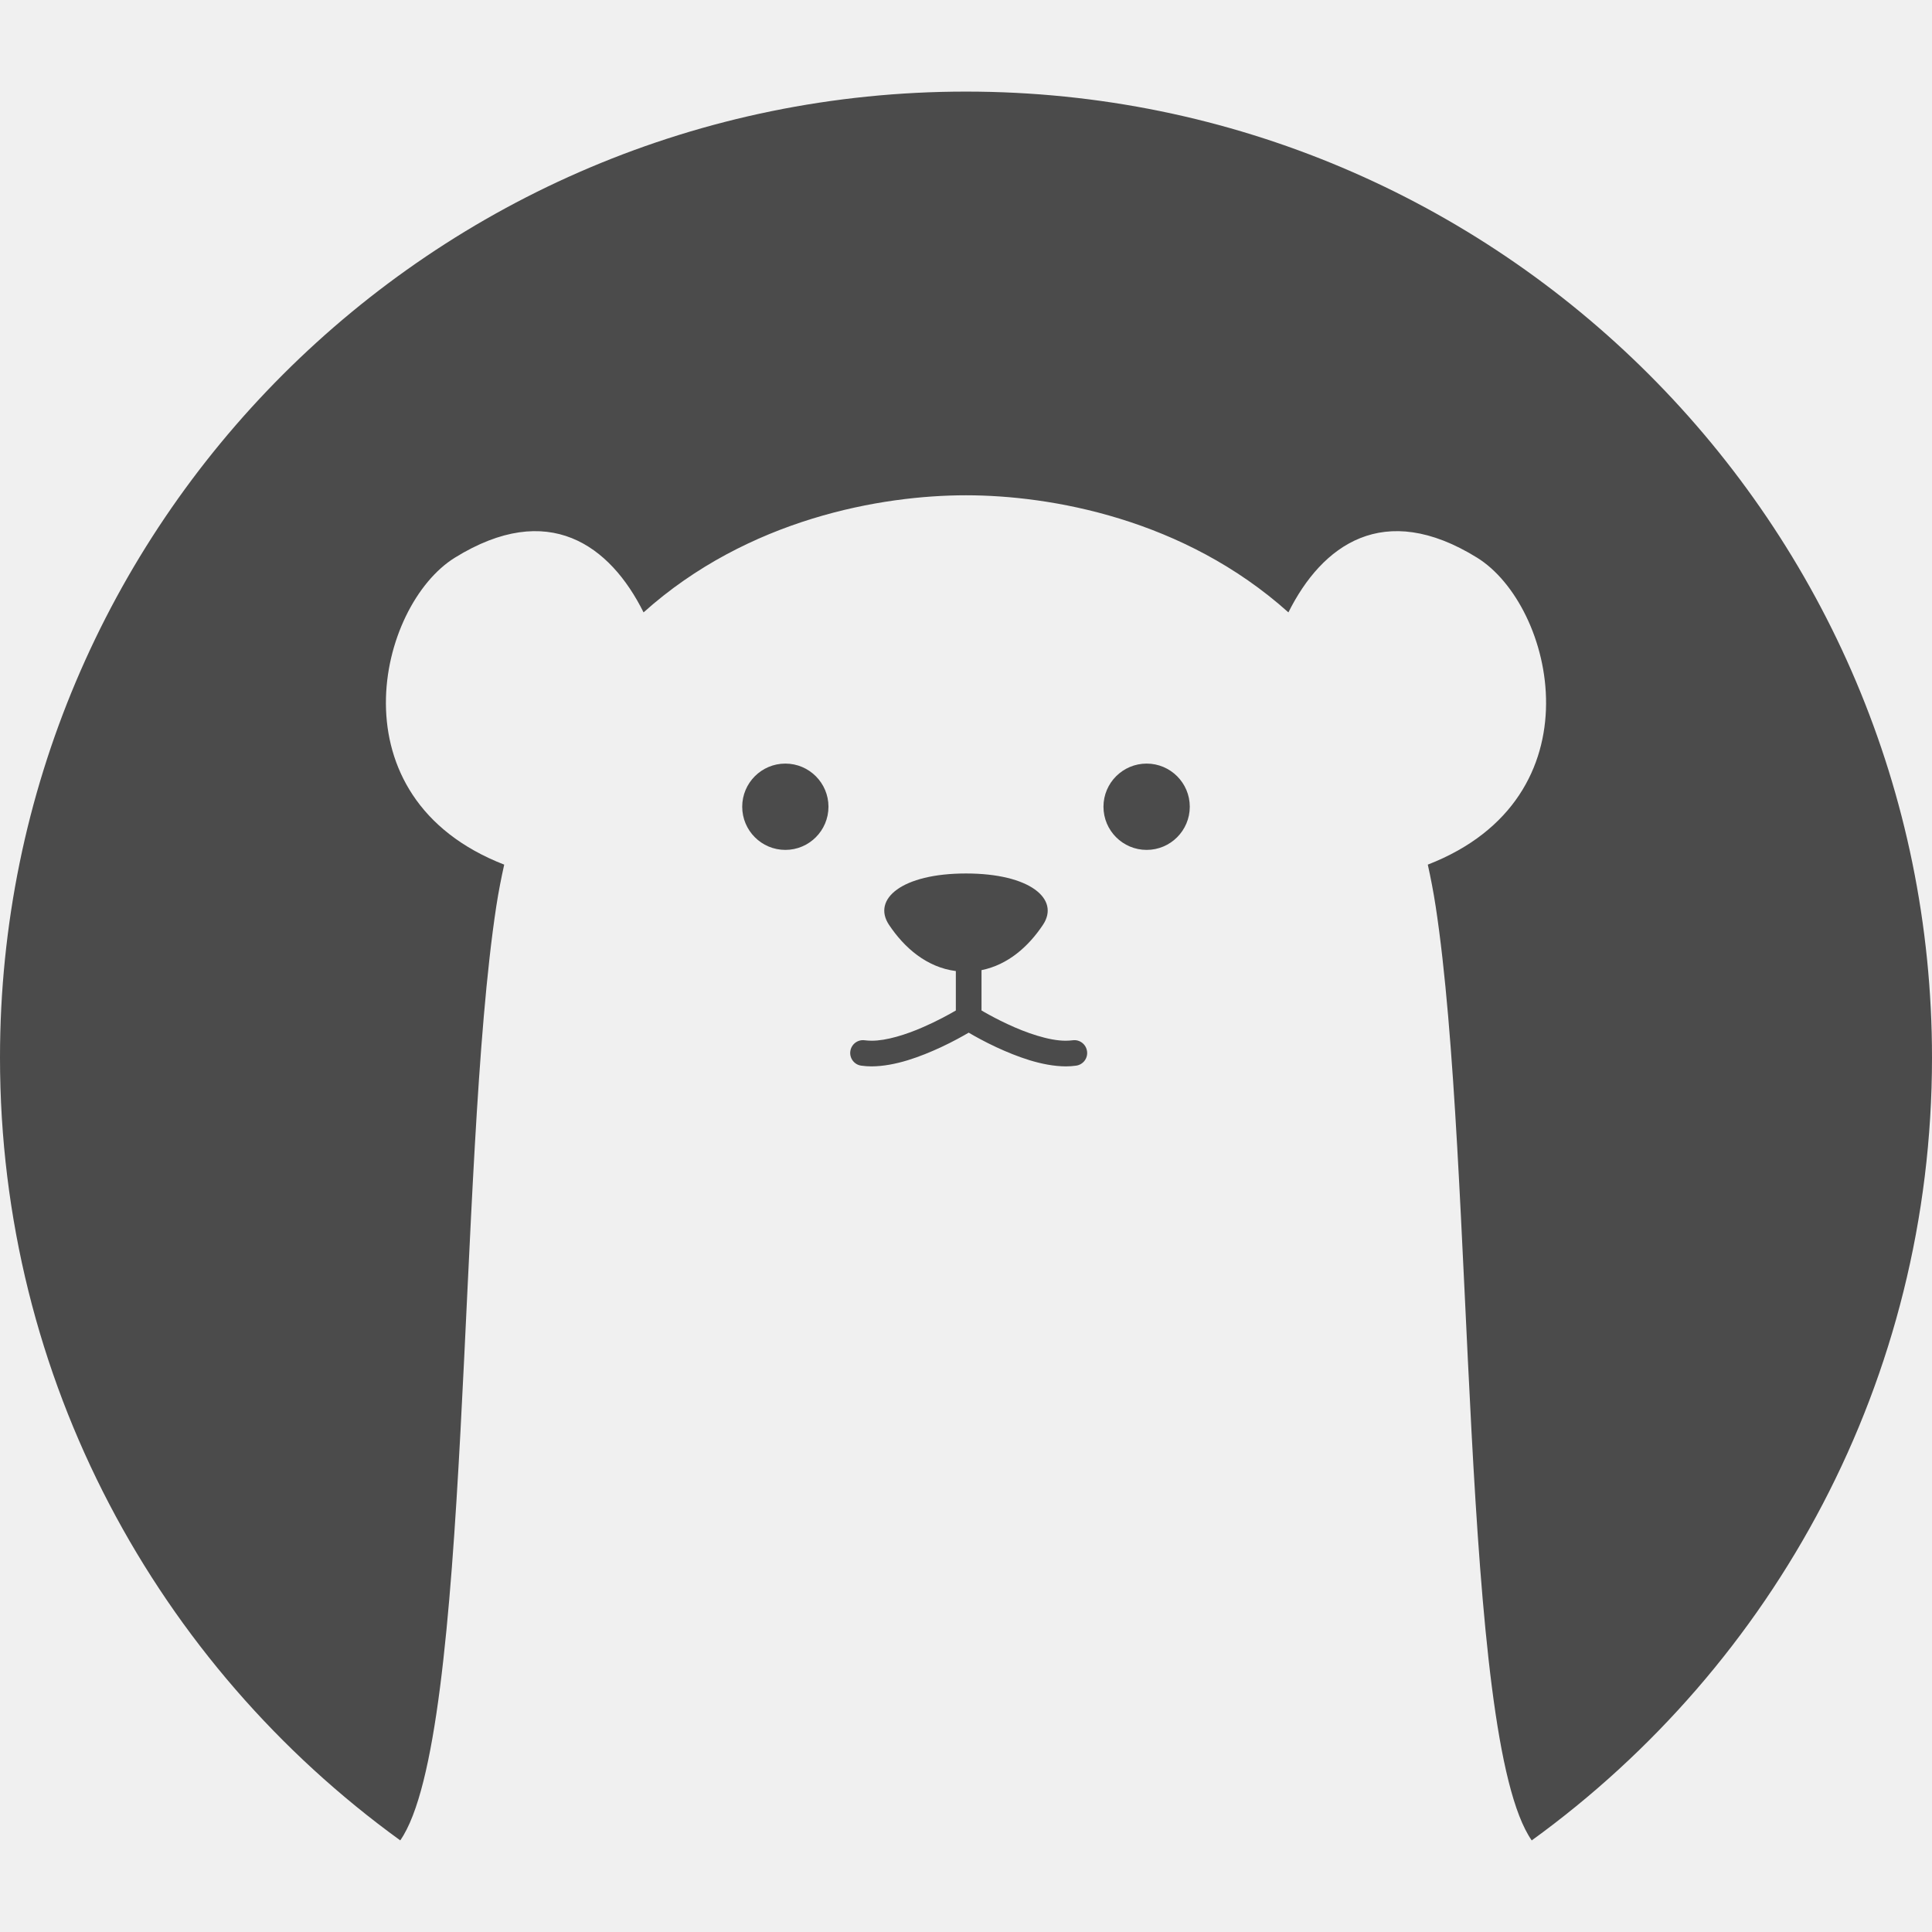
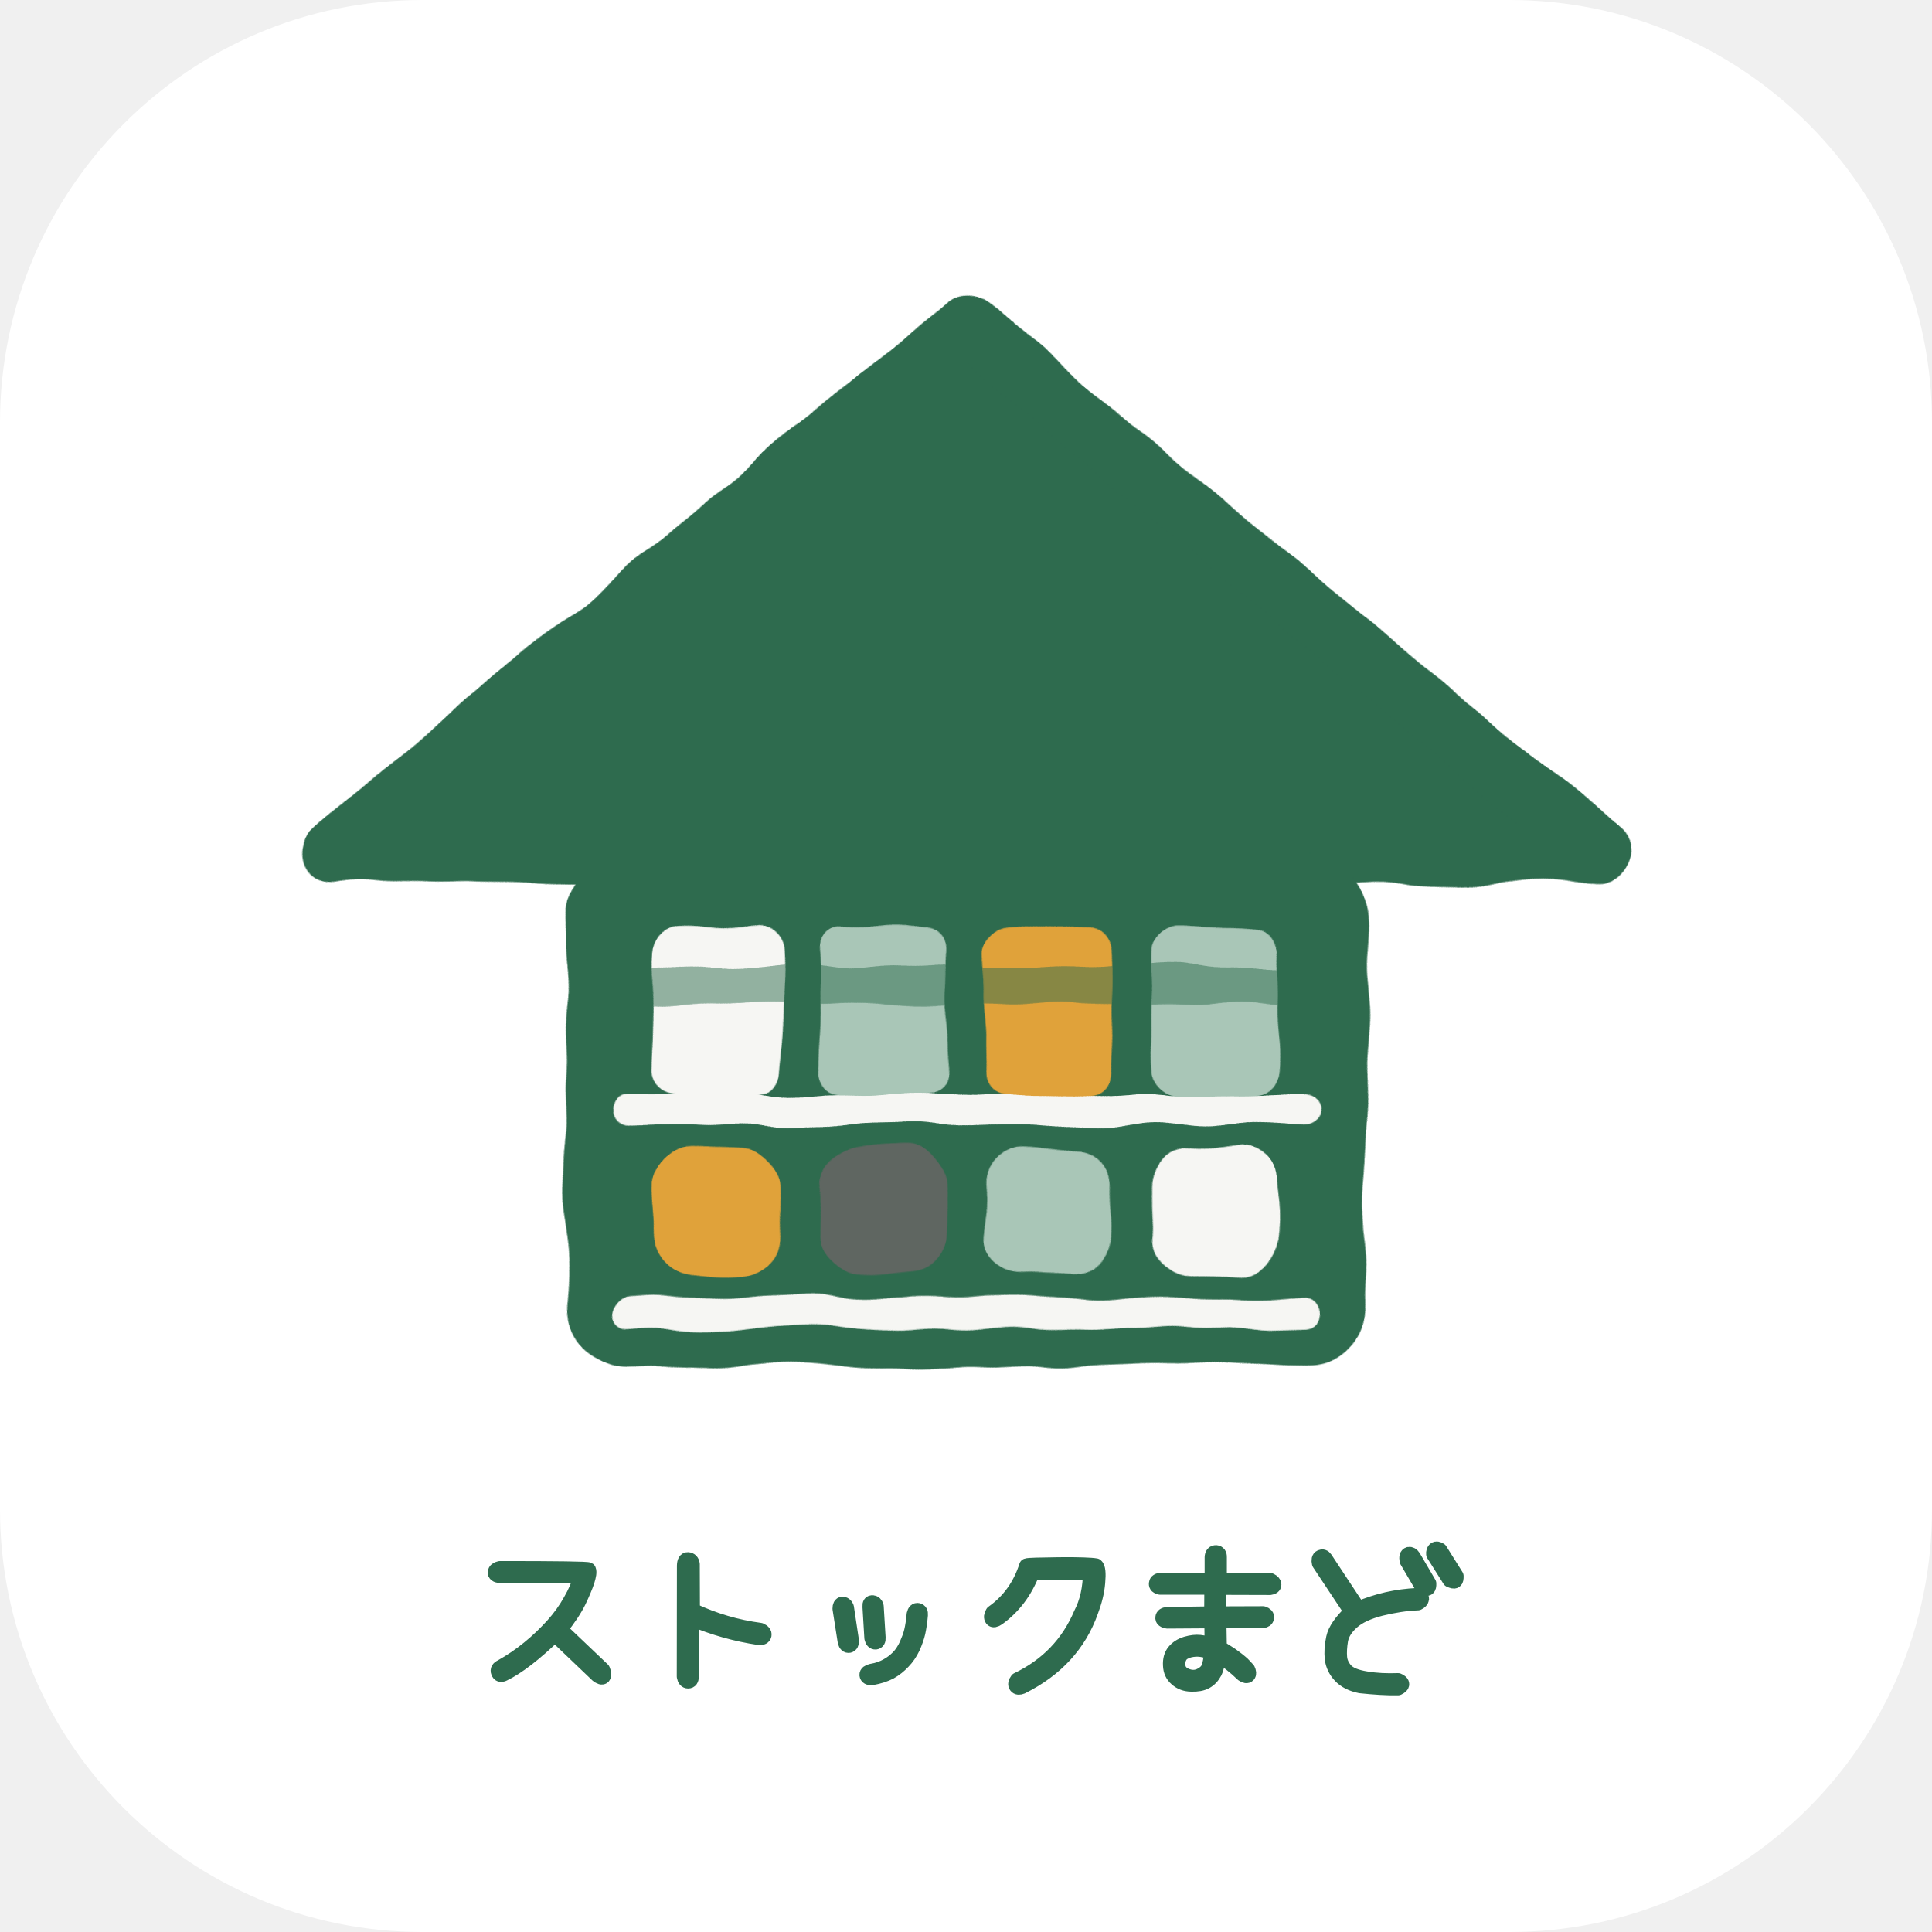
- <svg xmlns="http://www.w3.org/2000/svg" version="1.1" viewBox="0 0 512 512" xml:space="preserve">
-   <g>
-     <path fill="#4B4B4B" d="M284.257,275.686c-0.571,0.068-1.173,0.115-1.798,0.115c-4.457,0.039-10.658-2.136-15.5-4.426     c-2.445-1.134-4.566-2.283-6.07-3.139c-0.332-0.185-0.502-0.293-0.779-0.455v-10.682c7.033-1.411,12.478-6.292,16.288-12.014     c4.534-6.803-3.402-13.604-20.406-13.604c-16.99,0-24.925,6.802-20.398,13.604c4.072,6.108,9.994,11.266,17.714,12.254v10.45     c-1.789,1.049-4.959,2.799-8.714,4.426c-4.473,1.966-9.732,3.617-13.62,3.586c-0.624,0-1.241-0.047-1.796-0.115     c-1.867-0.263-3.579,1.041-3.833,2.907c-0.254,1.859,1.049,3.571,2.908,3.818c0.887,0.123,1.789,0.192,2.722,0.192     c6.378-0.038,13.056-2.614,18.37-5.067c3.208-1.496,5.745-2.922,7.365-3.871c1.62,0.949,4.157,2.376,7.365,3.871     c5.329,2.453,12,5.028,18.385,5.067c0.918,0,1.836-0.069,2.707-0.192c1.859-0.246,3.178-1.959,2.908-3.818     C287.827,276.734,286.115,275.422,284.257,275.686z" />
-     <path fill="#4B4B4B" d="M208.124,202.359c-6.316,0-11.43,5.128-11.43,11.43c0,6.316,5.114,11.444,11.43,11.444     c6.308,0,11.429-5.128,11.429-11.444C219.553,207.488,214.432,202.359,208.124,202.359z" />
-     <path fill="#4B4B4B" d="M255.992,24.274C114.608,24.274,0,138.89,0,280.282c0,85.372,41.829,160.934,106.071,207.438     c19.056-27.347,15.008-179.089,25.45-247.54c0.586-3.825,1.311-7.481,2.098-11.044c-45.74-17.768-33.501-68.706-13.064-81.354     c24.786-15.339,41.128-3.293,49.996,14.506c27.686-24.833,63.023-31.033,85.442-31.033c22.434,0,57.77,6.2,85.449,31.033     c8.876-17.799,25.203-29.846,49.989-14.506c20.452,12.647,32.683,63.585-13.049,81.354c0.787,3.563,1.496,7.219,2.083,11.044     c10.457,68.451,6.393,220.208,25.457,247.547C470.162,441.216,512,365.653,512,280.282C512,138.89,397.376,24.274,255.992,24.274z" />
-     <path fill="#4B4B4B" d="M303.876,202.359c-6.324,0-11.445,5.128-11.445,11.43c0,6.316,5.122,11.444,11.445,11.444     c6.3,0,11.429-5.128,11.429-11.444C315.305,207.488,310.176,202.359,303.876,202.359z" />
+ <svg xmlns="http://www.w3.org/2000/svg" viewBox="0 0 512 512" width="512" height="512">
+   <defs>
+     <filter id="rough" x="-5%" y="-5%" width="110%" height="110%">
+       <feTurbulence type="fractalNoise" baseFrequency="0.04" numOctaves="2" seed="7" result="noise" />
+       <feDisplacementMap in="SourceGraphic" in2="noise" scale="4" xChannelSelector="R" yChannelSelector="G" />
+     </filter>
+   </defs>
+   <rect width="512" height="512" rx="112" fill="#FFFFFF" />
+   <g filter="url(#rough)">
+     <polygon points="256,86 424,226 88,226" fill="#2E6B4E" stroke="#2E6B4E" stroke-width="16" stroke-linejoin="round" />
+     <rect x="150" y="226" width="212" height="136" rx="16" fill="#2E6B4E" />
+     <rect x="173" y="246" width="34" height="44" rx="6" fill="#F6F6F3" />
+     <rect x="217" y="246" width="34" height="44" rx="6" fill="#A9C6B7" />
+     <rect x="261" y="246" width="34" height="44" rx="6" fill="#E0A23A" />
+     <rect x="305" y="246" width="34" height="44" rx="6" fill="#A9C6B7" />
+     <rect x="173" y="256" width="34" height="10" fill="#2E6B4E" opacity="0.5" />
+     <rect x="217" y="256" width="34" height="10" fill="#2E6B4E" opacity="0.5" />
+     <rect x="261" y="256" width="34" height="10" fill="#2E6B4E" opacity="0.5" />
+     <rect x="305" y="256" width="34" height="10" fill="#2E6B4E" opacity="0.5" />
+     <rect x="162" y="290" width="188" height="8" rx="4" fill="#F6F6F3" />
+     <rect x="173" y="304" width="34" height="34" rx="10" fill="#E0A23A" />
+     <rect x="217" y="304" width="34" height="34" rx="10" fill="#5F6661" />
+     <rect x="261" y="304" width="34" height="34" rx="10" fill="#A9C6B7" />
+     <rect x="305" y="304" width="34" height="34" rx="10" fill="#F6F6F3" />
+     <rect x="162" y="344" width="188" height="8" rx="4" fill="#F6F6F3" />
  </g>
+   <path d="M132.48 415.69Q155.53 415.69 155.95 416.03Q156.12 416.45 156.02 417.16Q155.91 417.88 155.58 418.97Q155.24 420.02 154.67 421.36Q154.11 422.71 153.35 424.3Q152.55 425.94 151.31 427.81Q150.07 429.68 148.39 431.78L159.69 442.53Q160.2 443.79 159.82 444.29Q159.44 444.71 158.35 443.87L147.05 433.08Q138.9 440.93 133.48 443.54Q132.43 444.08 132.1 443.12Q131.76 442.28 132.9 441.77Q134.83 440.68 136.66 439.44Q138.48 438.2 140.16 436.82Q141.88 435.43 143.46 433.92Q145.03 432.41 146.46 430.85Q147.89 429.26 149.09 427.6Q150.28 425.94 151.21 424.26Q152.17 422.62 152.89 420.94Q153.6 419.26 154.02 417.58L132.43 417.54Q131.17 417.37 131.26 416.66Q131.34 415.94 132.48 415.69Z M183.49 426.78Q192.18 430.85 201.47 432.07Q202.6 432.58 202.47 433.29Q202.31 434.05 201.21 433.96Q191.93 432.58 183.32 428.92L183.2 444.29Q183.2 445.47 182.36 445.47Q181.56 445.47 181.35 444.29L181.39 414.94Q181.43 413.3 182.31 413.34Q183.28 413.42 183.45 414.52Z M232.7 434Q232.78 435.05 232.03 435.14Q231.31 435.18 231.06 434.09L230.56 425.73Q230.47 424.68 231.27 424.76Q231.94 424.85 232.19 425.65ZM225.64 434.84Q225.68 435.85 225.01 436.02Q224.3 436.15 224 435.1L222.62 426.32Q222.62 425.18 223.25 425.14Q223.92 425.1 224.3 425.94ZM243.91 427.96Q243.79 429.34 243.62 430.5Q243.45 431.65 243.24 432.62Q243.03 433.54 242.67 434.55Q242.32 435.56 241.85 436.61Q240.8 438.79 239.33 440.3Q237.82 441.94 235.89 443.03Q233.92 444.08 231.06 444.59Q229.84 444.67 229.76 443.87Q229.72 443.2 230.98 442.91Q232.24 442.7 233.29 442.32Q234.34 441.94 235.13 441.48Q235.97 441.02 236.71 440.45Q237.44 439.88 238.12 439.21Q238.79 438.5 239.33 437.66Q239.88 436.82 240.3 435.89Q240.72 434.93 241.06 434.02Q241.39 433.12 241.6 432.24Q241.81 431.36 241.98 430.25Q242.15 429.13 242.27 427.79Q242.53 426.65 243.28 426.82Q244 426.99 243.91 427.96Z M273.55 416.78Q271.99 420.69 269.71 423.67Q267.42 426.65 264.43 428.8Q263.34 429.55 262.96 429.05Q262.5 428.46 263.13 427.41Q269.56 422.87 272.08 414.98Q272.41 414.85 274.56 414.79Q276.7 414.73 280.65 414.68Q284.64 414.64 287.07 414.73Q289.51 414.81 290.43 414.98Q291.23 415.65 290.89 419.43Q290.73 421.32 290.26 423.19Q289.8 425.06 289.05 427.03Q284.38 440.14 270.78 446.94Q269.77 447.36 269.35 446.81Q268.89 446.23 269.64 445.22Q281.49 439.55 286.53 427.66Q288.92 423.08 289 416.66Z M321.16 429.51 309.36 429.59Q308.06 429.38 308.18 428.67Q308.22 427.96 309.36 427.87L321.12 427.7L321.16 420.61H307.38Q306.42 420.4 306.46 419.72Q306.46 419.01 307.38 418.8H321.24V412.71Q321.29 411.45 322.29 411.49Q323.18 411.58 323.13 412.71V418.84L336.66 418.88Q337.58 419.35 337.58 419.93Q337.58 420.56 336.57 420.69L323.01 420.65L322.97 427.7L334.73 427.66Q335.78 428.04 335.65 428.71Q335.52 429.38 334.56 429.47L323.01 429.51L323.13 436.65Q324.39 437.45 325.36 438.06Q326.33 438.67 326.87 439.09Q327.46 439.51 327.92 439.88Q328.38 440.26 328.8 440.6Q329.22 440.93 329.66 441.42Q330.11 441.9 330.65 442.49Q331.11 443.45 330.74 443.87Q330.32 444.34 329.35 443.66Q326.28 440.68 322.84 438.54Q322.71 441.31 321.87 443.12Q320.99 444.8 319.52 445.6Q318.09 446.39 315.7 446.31Q313.39 446.27 311.84 444.88Q310.28 443.54 310.2 441.35Q310.07 439.09 311.21 437.7Q312.34 436.31 314.36 435.68Q315.36 435.39 316.27 435.28Q317.17 435.18 317.97 435.26Q318.81 435.35 319.63 435.56Q320.45 435.77 321.24 436.1ZM321.08 437.91Q320.4 437.62 319.71 437.41Q319.02 437.2 318.3 437.11Q316.79 436.9 315.2 437.28Q314.4 437.49 313.77 437.85Q313.14 438.2 312.72 438.79Q312 439.97 312.17 441.56Q312.38 443.29 314.23 444.08Q316.2 444.92 317.93 444.17Q319.77 443.33 320.32 441.98Q320.87 440.6 321.08 437.91Z M385.87 417.67Q385.91 418.72 385.57 418.93Q385.24 419.14 384.23 418.67L379.94 411.87Q379.86 410.95 380.36 410.61Q380.78 410.32 381.58 410.82ZM378.64 419.64Q378.68 420.65 378.35 420.86Q377.97 421.11 377 420.61L372.89 413.59Q372.64 412.16 373.35 411.95Q374.02 411.83 374.53 412.63ZM375.74 424.76Q373.39 424.85 370.94 425.23Q368.48 425.6 365.92 426.23Q360.79 427.54 358.23 429.85Q355.71 432.11 355.25 434.68Q354.83 437.24 355 439.21Q355.16 441.1 356.59 442.7Q358.06 444.29 362.01 444.92Q364.03 445.26 366.15 445.37Q368.27 445.47 370.49 445.39Q371.46 445.76 371.46 446.35Q371.46 446.81 370.49 447.28Q368.23 447.32 365.73 447.17Q363.23 447.02 360.5 446.73Q357.1 446.06 355.21 444.04Q353.4 442.11 353.06 439.55Q352.94 438.29 353.02 436.92Q353.11 435.56 353.44 434.05Q354.07 431.06 358.19 427.12L349.66 414.26Q349.37 413 350 412.71Q350.67 412.37 351.17 413.09L359.95 426.4Q367.34 423.21 375.66 422.83Q376.75 423.08 376.71 423.71Q376.63 424.34 375.74 424.76Z" fill="#2E6B4E" stroke="#2E6B4E" stroke-width="4" stroke-linejoin="round" />
</svg>
